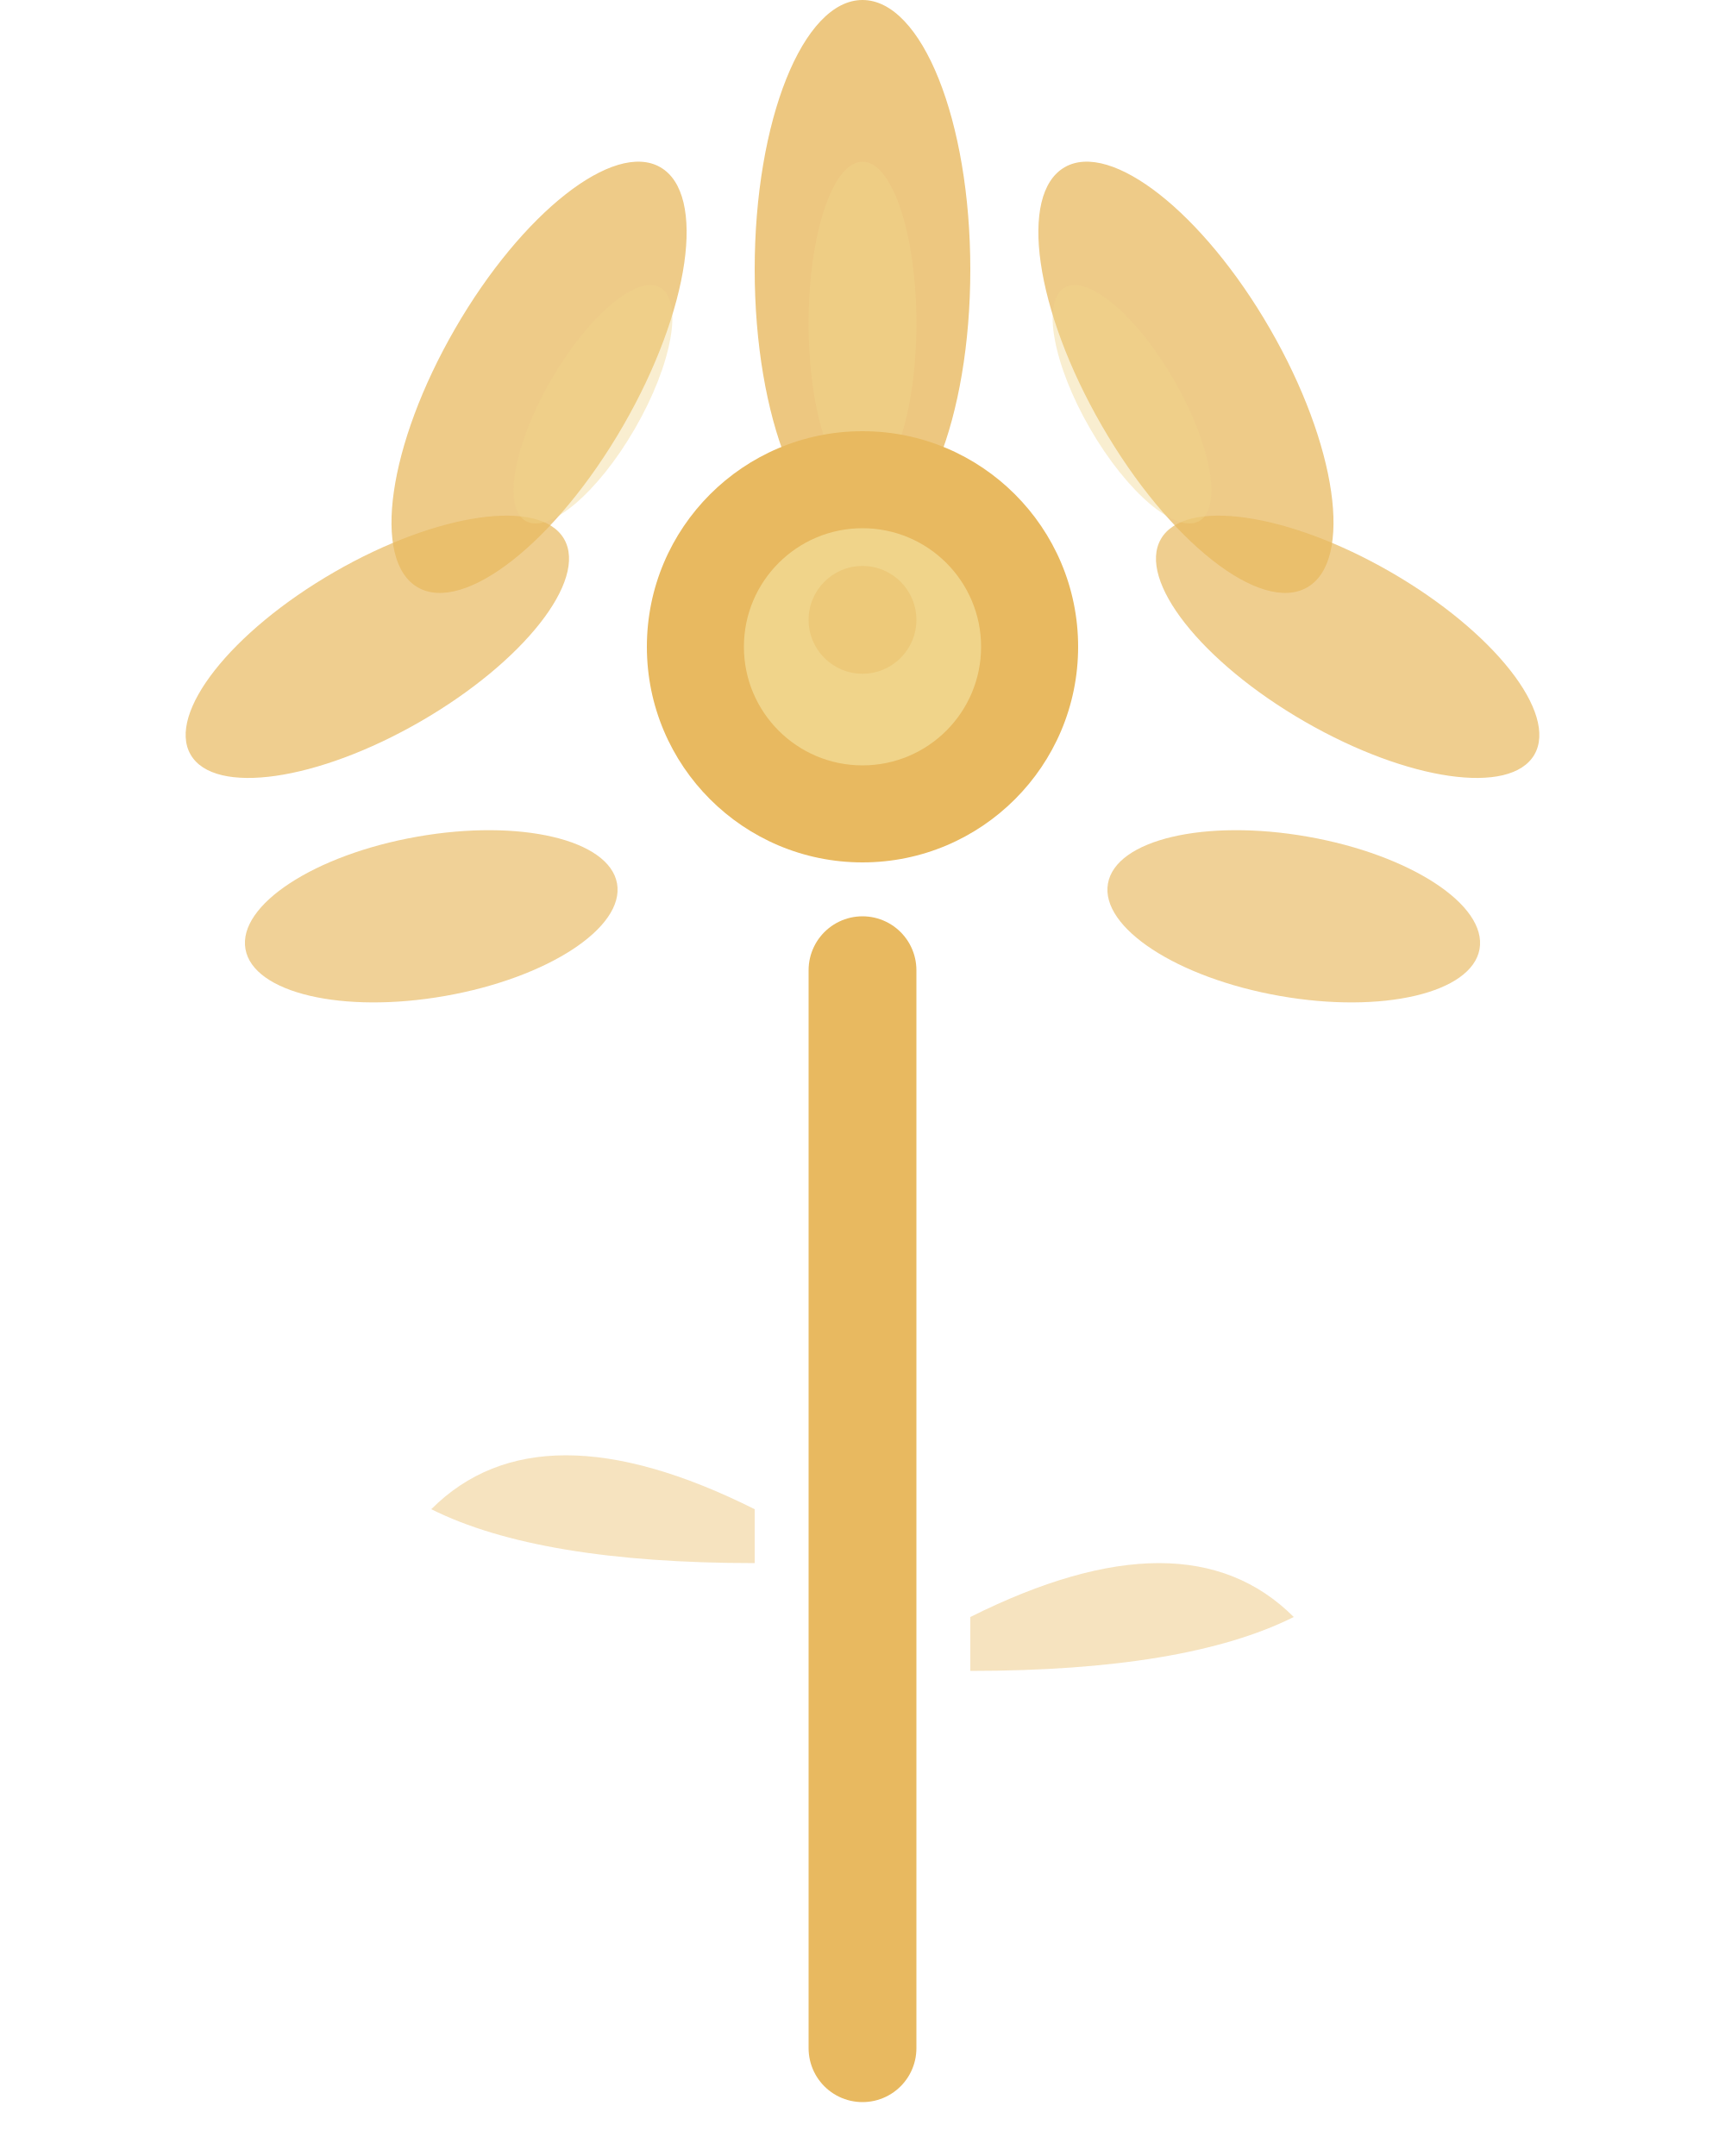
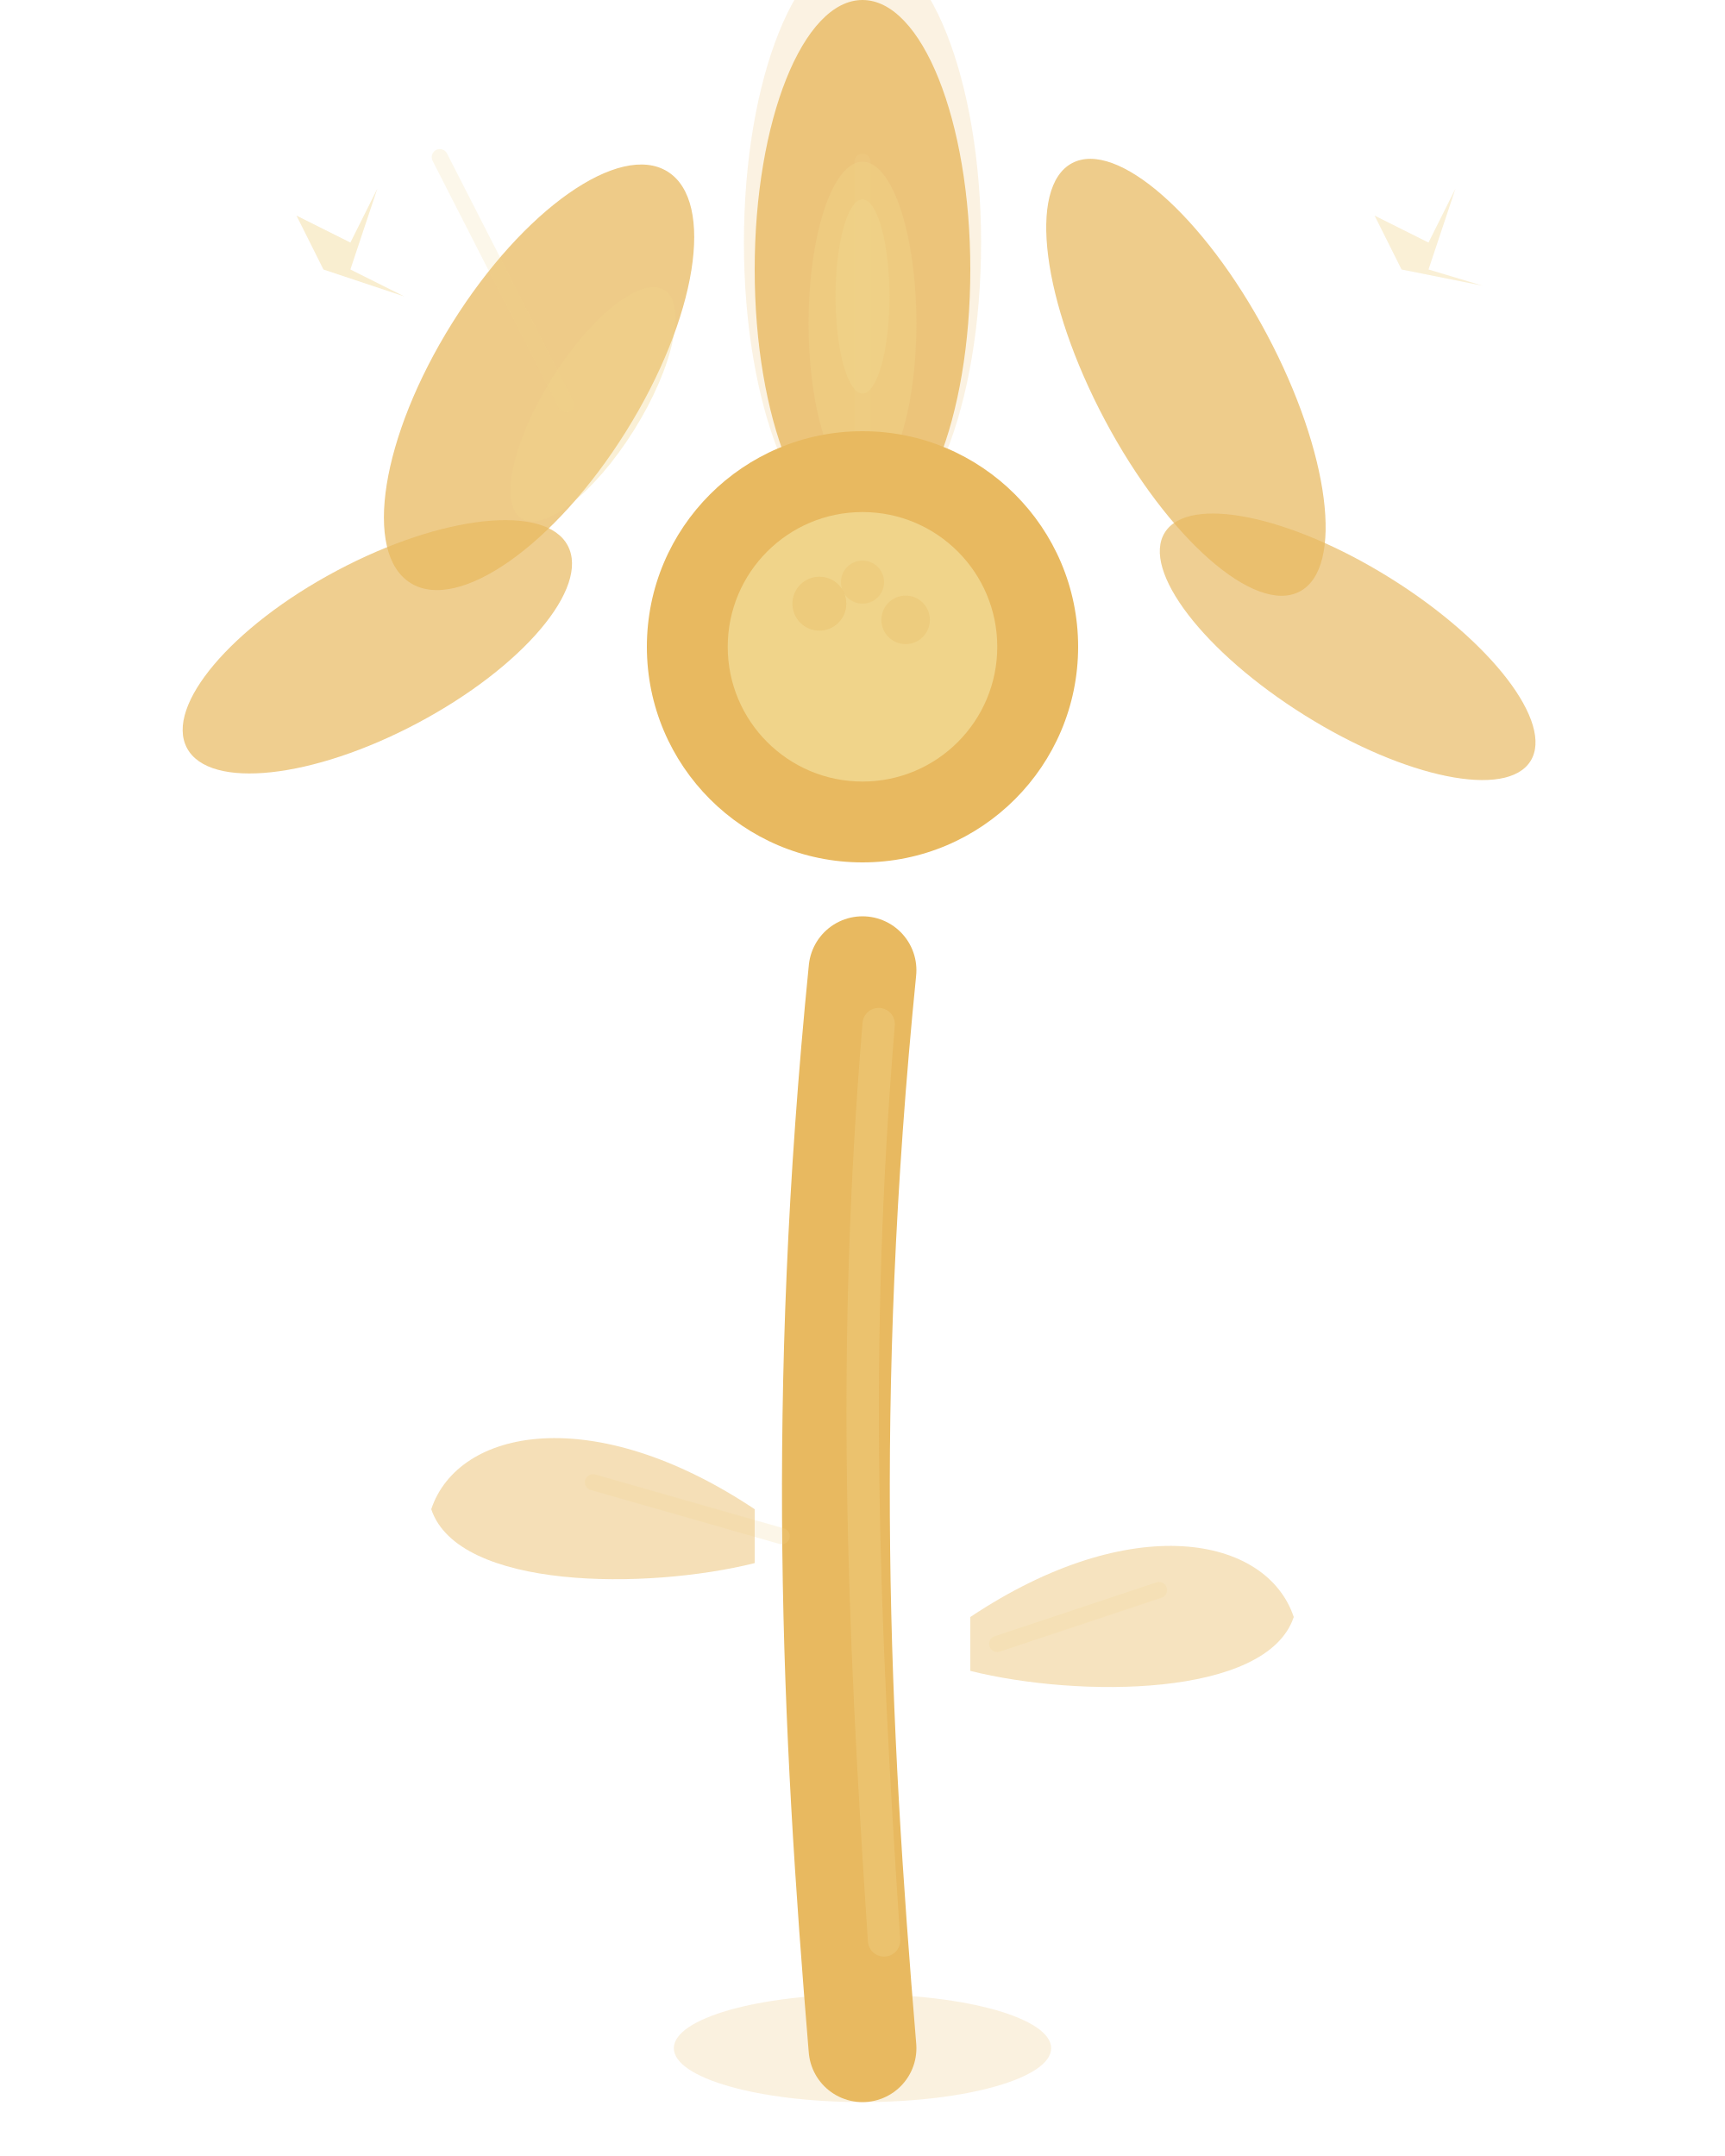
<svg xmlns="http://www.w3.org/2000/svg" width="32" height="40" viewBox="0 0 32 40" fill="none">
-   <path d="M16 38V18" stroke="#E8B960" stroke-width="2" stroke-linecap="round" />
+   <ellipse cx="16" cy="38" rx="3.5" ry="1" fill="#E8B960" opacity="0.2" />
+   <path d="M16 38C15.5 32 15.2 26 16 18" stroke="#E8B960" stroke-width="2" stroke-linecap="round" />
+   <path d="M16.4 36C16 30 15.8 25 16.3 19" stroke="#F0D48A" stroke-width="0.6" stroke-linecap="round" opacity="0.35" />
+   <ellipse cx="16" cy="4.5" rx="2.2" ry="5.5" fill="#E8B960" opacity="0.18" />
  <ellipse cx="16" cy="5" rx="2" ry="5" fill="#E8B960" opacity="0.8" />
-   <ellipse cx="10" cy="7" rx="1.8" ry="4.5" fill="#E8B960" opacity="0.75" transform="rotate(30 10 7)" />
-   <ellipse cx="22" cy="7" rx="1.8" ry="4.5" fill="#E8B960" opacity="0.75" transform="rotate(-30 22 7)" />
-   <ellipse cx="7" cy="12" rx="1.6" ry="4" fill="#E8B960" opacity="0.7" transform="rotate(60 7 12)" />
-   <ellipse cx="25" cy="12" rx="1.6" ry="4" fill="#E8B960" opacity="0.7" transform="rotate(-60 25 12)" />
-   <ellipse cx="8" cy="17" rx="1.5" ry="3.5" fill="#E8B960" opacity="0.65" transform="rotate(80 8 17)" />
-   <ellipse cx="24" cy="17" rx="1.5" ry="3.5" fill="#E8B960" opacity="0.65" transform="rotate(-80 24 17)" />
-   <ellipse cx="16" cy="6" rx="1" ry="3" fill="#F0D48A" opacity="0.45" />
-   <ellipse cx="11" cy="7.5" rx="0.9" ry="2.5" fill="#F0D48A" opacity="0.4" transform="rotate(30 11 7.5)" />
-   <ellipse cx="21" cy="7.5" rx="0.9" ry="2.5" fill="#F0D48A" opacity="0.4" transform="rotate(-30 21 7.5)" />
+   <ellipse cx="10" cy="7" rx="1.9" ry="4.5" fill="#E8B960" opacity="0.75" transform="rotate(32 10 7)" />
+   <ellipse cx="22" cy="7" rx="1.7" ry="4.5" fill="#E8B960" opacity="0.73" transform="rotate(-28 22 7)" />
+   <ellipse cx="7" cy="12" rx="1.6" ry="4" fill="#E8B960" opacity="0.7" transform="rotate(62 7 12)" />
+   <ellipse cx="25" cy="12" rx="1.5" ry="4" fill="#E8B960" opacity="0.68" transform="rotate(-58 25 12)" />
+   <ellipse cx="16" cy="6" rx="1" ry="3" fill="#F0D48A" opacity="0.4" />
+   <ellipse cx="11" cy="7.5" rx="0.9" ry="2.5" fill="#F0D48A" opacity="0.35" transform="rotate(32 11 7.5)" />
+   <ellipse cx="16" cy="5.5" rx="0.5" ry="1.8" fill="#F0D48A" opacity="0.55" />
+   <path d="M16 12L16 3" stroke="#F0D48A" stroke-width="0.3" stroke-linecap="round" opacity="0.2" />
+   <path d="M10.5 7.5L8 3" stroke="#F0D48A" stroke-width="0.3" stroke-linecap="round" opacity="0.18" transform="rotate(2 10.5 7.5)" />
  <circle cx="16" cy="12" r="4" fill="#E8B960" />
-   <circle cx="16" cy="12" r="2.2" fill="#F0D48A" />
-   <circle cx="16" cy="11.5" r="1" fill="#E8B960" opacity="0.4" />
-   <path d="M14 28Q10 26 8 28Q10 29 14 29Z" fill="#E8B960" opacity="0.4" />
-   <path d="M18 30Q22 28 24 30Q22 31 18 31Z" fill="#E8B960" opacity="0.4" />
+   <circle cx="16" cy="12" r="2.5" fill="#F0D48A" />
+   <circle cx="15.2" cy="11.2" r="0.5" fill="#E8B960" opacity="0.35" />
+   <circle cx="16.8" cy="11.5" r="0.45" fill="#E8B960" opacity="0.3" />
+   <circle cx="16" cy="10.8" r="0.4" fill="#E8B960" opacity="0.25" />
+   <path d="M14 28C11 26 8.5 26.5 8 28C8.5 29.5 12 29.5 14 29Z" fill="#E8B960" opacity="0.45" />
+   <path d="M14.5 28.5L11 27.5" stroke="#F0D48A" stroke-width="0.3" stroke-linecap="round" opacity="0.2" />
+   <path d="M18 30C21 28 23.5 28.5 24 30C23.5 31.5 20 31.5 18 31Z" fill="#E8B960" opacity="0.4" />
+   <path d="M18.5 30.5L21.5 29.5" stroke="#F0D48A" stroke-width="0.3" stroke-linecap="round" opacity="0.18" />
+   <path d="M6 5L5.5 4L6.5 4.5L7 3.5L6.5 5L7.5 5.5L6 5Z" fill="#F0D48A" opacity="0.4" />
+   <path d="M26 5L25.5 4L26.5 4.5L27 3.5L26.5 5L27.5 5.3L26 5Z" fill="#F0D48A" opacity="0.35" />
</svg>
